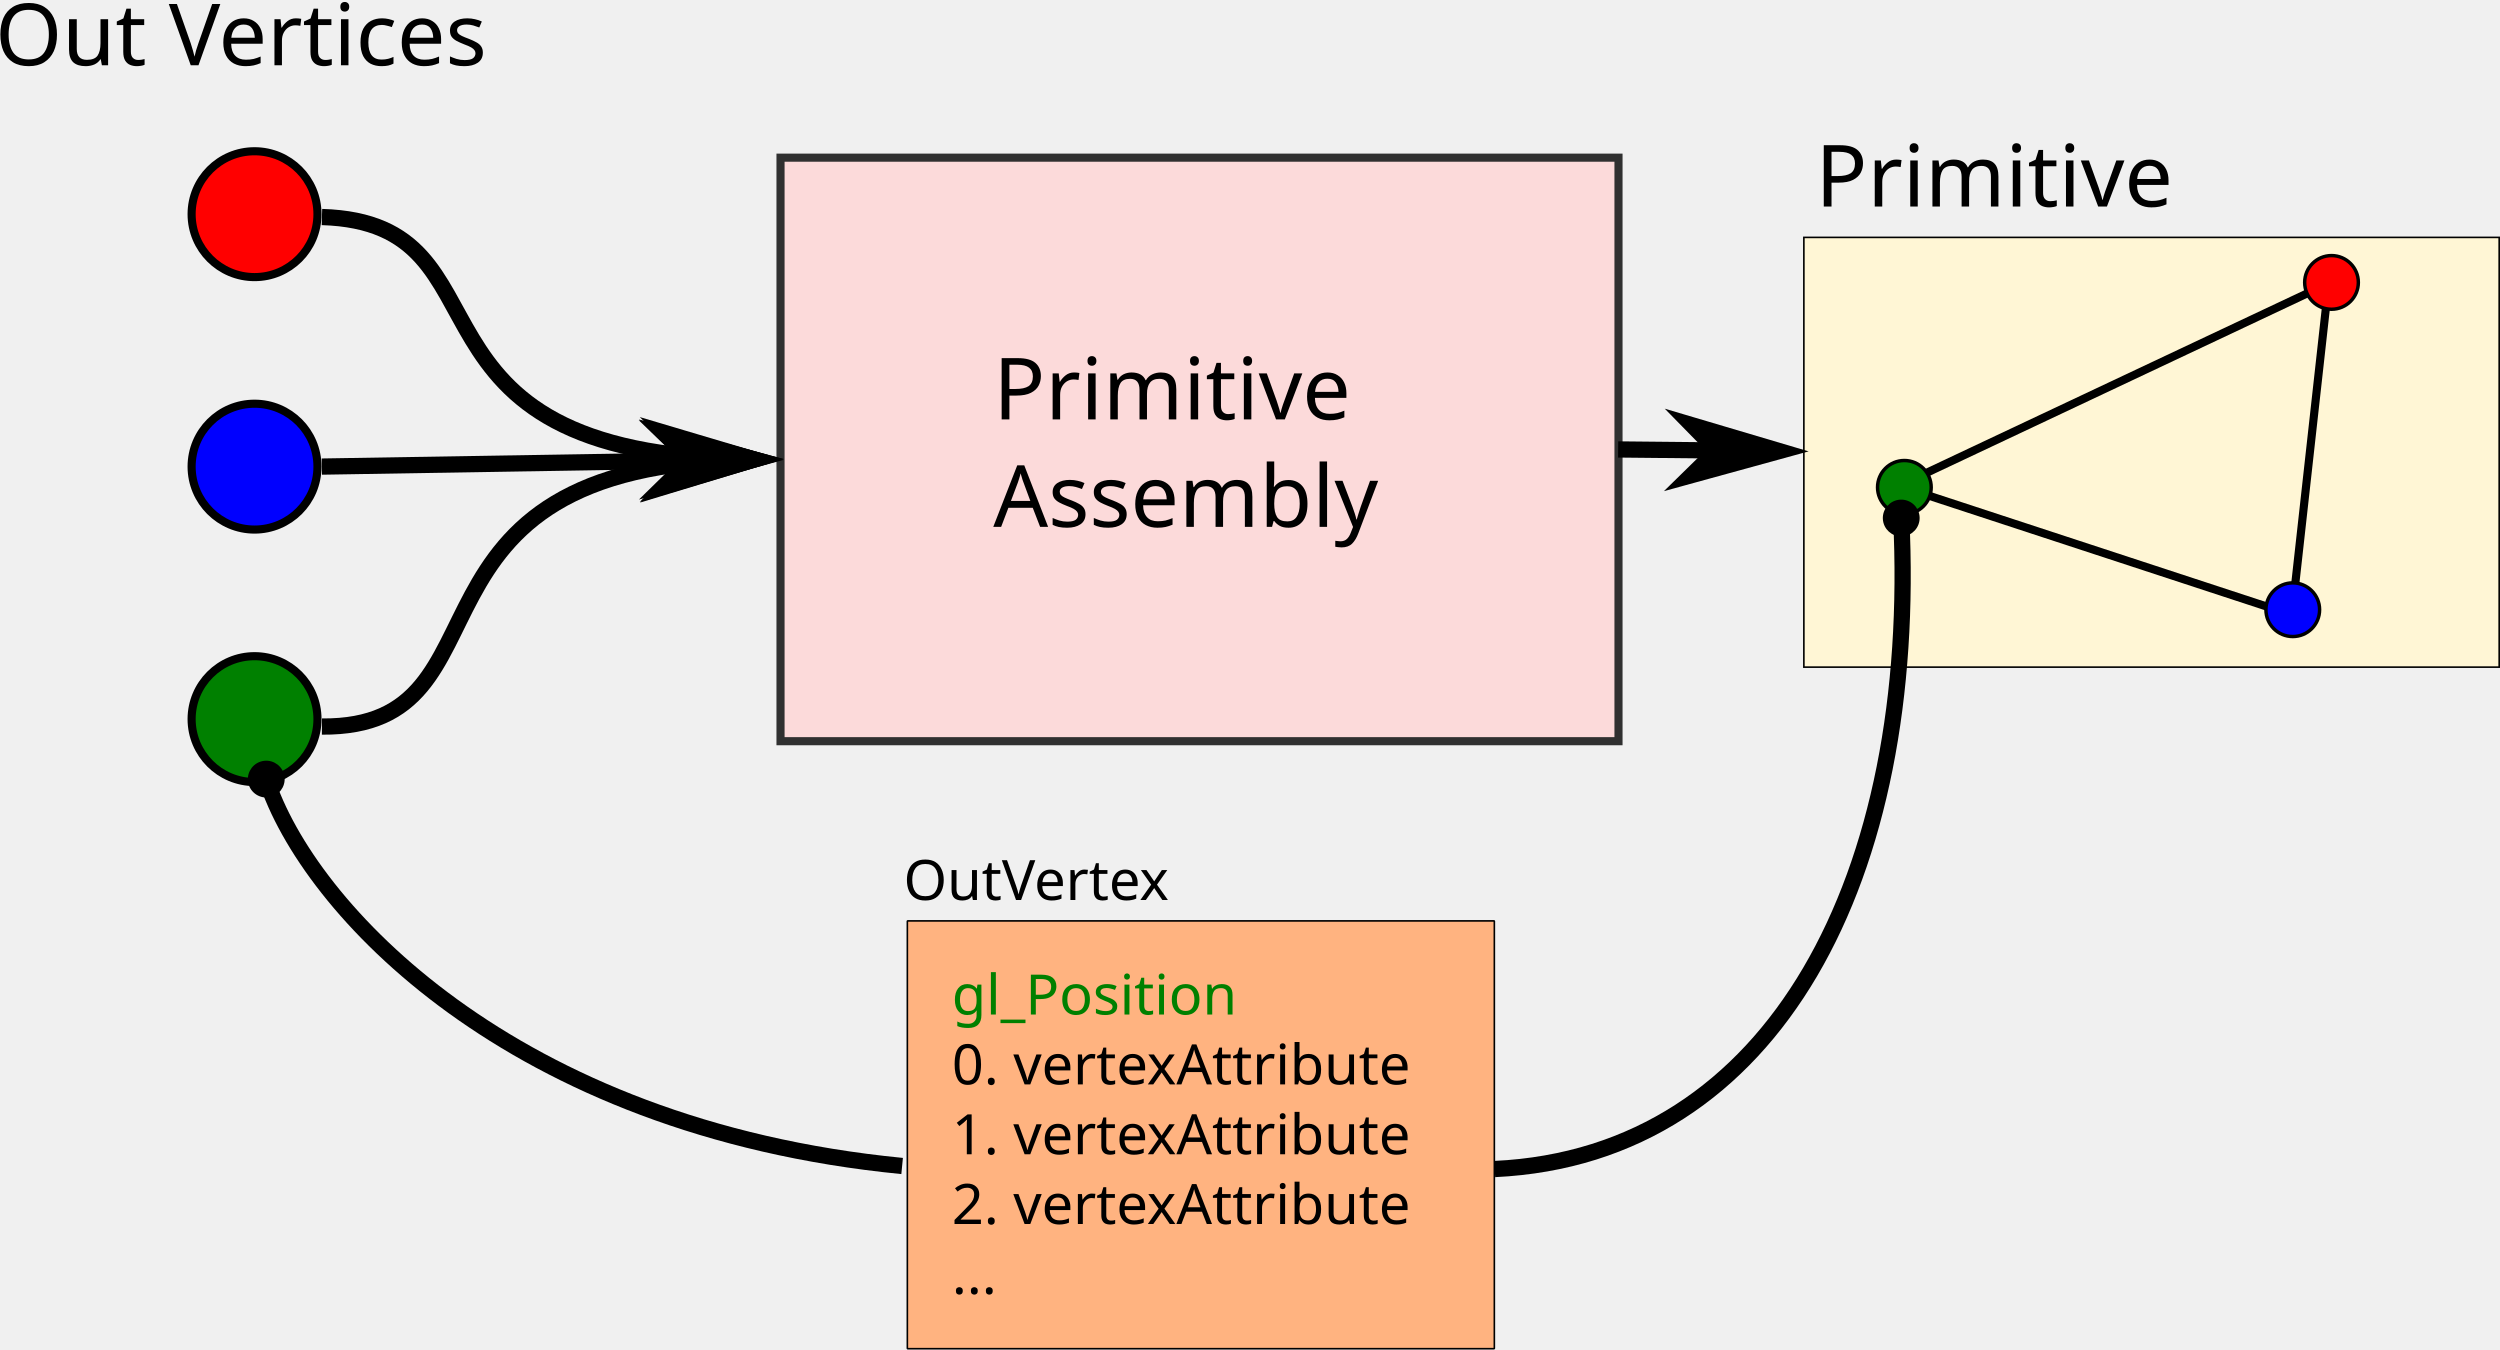
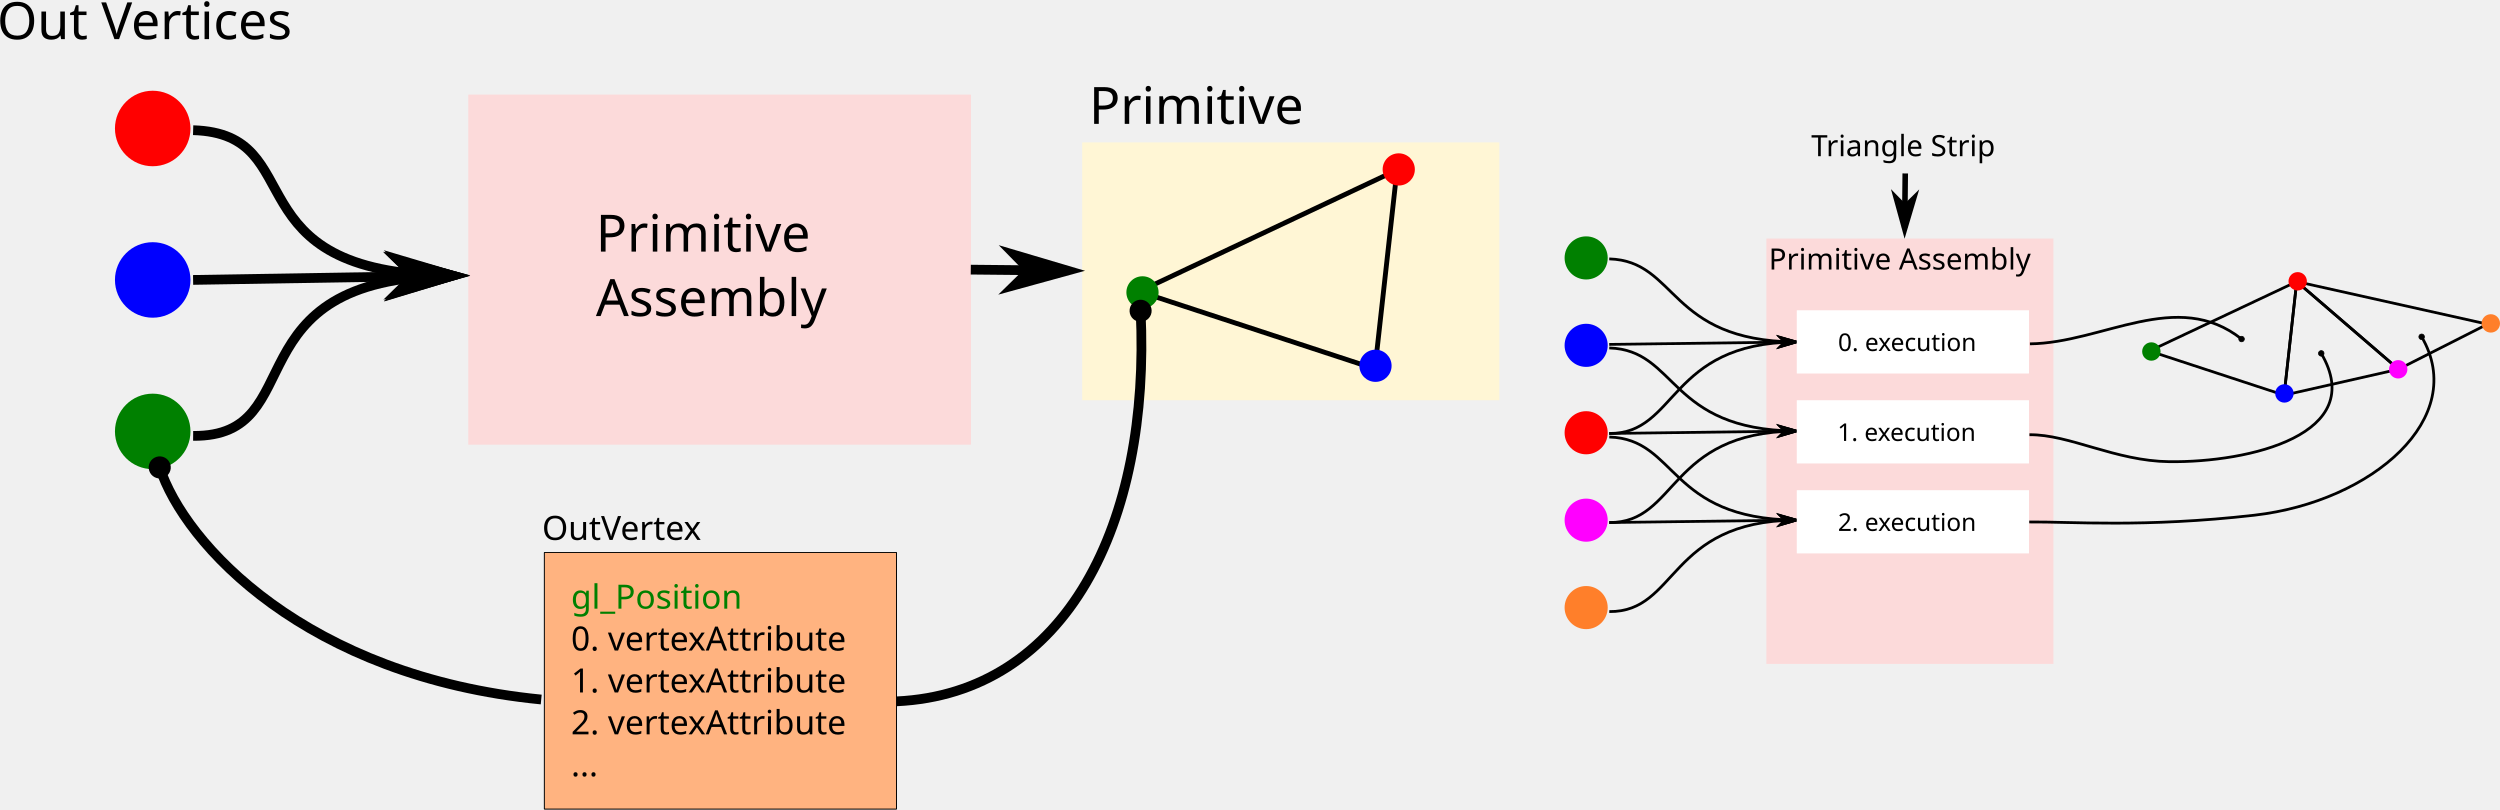
- <svg xmlns="http://www.w3.org/2000/svg" width="307.846mm" height="166.175mm" viewBox="0 0 307.846 166.175" version="1.1" id="svg21707">
+ <svg xmlns="http://www.w3.org/2000/svg" width="513.138mm" height="166.175mm" viewBox="0 0 513.138 166.175" version="1.1" id="svg21707">
  <defs id="defs21701">
+     <marker style="overflow:visible" id="Arrow2Sstart" refX="0" refY="0" orient="auto">
+       <path transform="matrix(0.3,0,0,0.3,-0.69,0)" d="M 8.719,4.034 -2.207,0.016 8.719,-4.002 c -1.745,2.372 -1.735,5.617 -6e-7,8.035 z" style="fill:context-stroke;fill-rule:evenodd;stroke:context-stroke;stroke-width:0.625;stroke-linejoin:round" id="path10531" />
+     </marker>
    <marker style="overflow:visible" id="marker1428" refX="0" refY="0" orient="auto">
      <path transform="matrix(-0.4,0,0,-0.4,-4,0)" style="fill:#000000;fill-opacity:1;fill-rule:evenodd;stroke:#000000;stroke-width:1pt;stroke-opacity:1" d="M 0,0 5,-5 -12.5,0 5,5 Z" id="path1426" />
    </marker>
    <marker style="overflow:visible" id="marker1428-4" refX="0" refY="0" orient="auto">
      <path transform="matrix(-0.4,0,0,-0.4,-4,0)" style="fill:#000000;fill-opacity:1;fill-rule:evenodd;stroke:#000000;stroke-width:1pt;stroke-opacity:1" d="M 0,0 5,-5 -12.5,0 5,5 Z" id="path1426-7" />
    </marker>
    <marker style="overflow:visible" id="marker1428-45" refX="0" refY="0" orient="auto">
      <path transform="matrix(-0.4,0,0,-0.4,-4,0)" style="fill:#000000;fill-opacity:1;fill-rule:evenodd;stroke:#000000;stroke-width:1pt;stroke-opacity:1" d="M 0,0 5,-5 -12.5,0 5,5 Z" id="path1426-0" />
    </marker>
    <marker orient="auto" refY="0" refX="0" id="DotS" style="overflow:visible">
      <path id="path4864" d="m -2.5,-1 c 0,2.76 -2.24,5 -5,5 -2.76,0 -5,-2.24 -5,-5 0,-2.76 2.24,-5 5,-5 2.76,0 5,2.24 5,5 z" style="fill:#000000;fill-opacity:1;fill-rule:evenodd;stroke:#000000;stroke-width:1pt;stroke-opacity:1" transform="matrix(0.2,0,0,0.2,1.48,0.2)" />
    </marker>
    <marker style="overflow:visible" id="marker1428-4-9" refX="0" refY="0" orient="auto">
      <path transform="matrix(-0.4,0,0,-0.4,-4,0)" style="fill:#000000;fill-opacity:1;fill-rule:evenodd;stroke:#000000;stroke-width:1pt;stroke-opacity:1" d="M 0,0 5,-5 -12.5,0 5,5 Z" id="path1426-7-2" />
    </marker>
    <marker style="overflow:visible" id="marker1428-4-9-8" refX="0" refY="0" orient="auto">
      <path transform="matrix(-0.4,0,0,-0.4,-4,0)" style="fill:#000000;fill-opacity:1;fill-rule:evenodd;stroke:#000000;stroke-width:1pt;stroke-opacity:1" d="M 0,0 5,-5 -12.5,0 5,5 Z" id="path1426-7-2-9" />
    </marker>
    <marker orient="auto" refY="0" refX="0" id="DotS-3" style="overflow:visible">
      <path id="path4864-6" d="m -2.5,-1 c 0,2.76 -2.24,5 -5,5 -2.76,0 -5,-2.24 -5,-5 0,-2.76 2.24,-5 5,-5 2.76,0 5,2.24 5,5 z" style="fill:#000000;fill-opacity:1;fill-rule:evenodd;stroke:#000000;stroke-width:1pt;stroke-opacity:1" transform="matrix(0.2,0,0,0.2,1.48,0.2)" />
    </marker>
    <marker style="overflow:visible" id="marker1428-4-9-8-2" refX="0" refY="0" orient="auto">
      <path transform="matrix(-0.4,0,0,-0.4,-4,0)" style="fill:#000000;fill-opacity:1;fill-rule:evenodd;stroke:#000000;stroke-width:1pt;stroke-opacity:1" d="M 0,0 5,-5 -12.5,0 5,5 Z" id="path1426-7-2-9-9" />
    </marker>
+     <marker style="overflow:visible" id="marker1428-4-3" refX="0" refY="0" orient="auto">
+       <path transform="matrix(-0.4,0,0,-0.4,-4,0)" style="fill:#000000;fill-opacity:1;fill-rule:evenodd;stroke:#000000;stroke-width:1pt;stroke-opacity:1" d="M 0,0 5,-5 -12.5,0 5,5 Z" id="path1426-7-6" />
+     </marker>
+     <marker orient="auto" refY="0" refX="0" id="DotS-7" style="overflow:visible">
+       <path id="path4864-5" d="m -2.5,-1 c 0,2.76 -2.24,5 -5,5 -2.76,0 -5,-2.24 -5,-5 0,-2.76 2.24,-5 5,-5 2.76,0 5,2.24 5,5 z" style="fill:#000000;fill-opacity:1;fill-rule:evenodd;stroke:#000000;stroke-width:1pt;stroke-opacity:1" transform="matrix(0.2,0,0,0.2,1.48,0.2)" />
+     </marker>
+     <marker style="overflow:visible" id="marker1428-4-9-3" refX="0" refY="0" orient="auto">
+       <path transform="matrix(-0.4,0,0,-0.4,-4,0)" style="fill:#000000;fill-opacity:1;fill-rule:evenodd;stroke:#000000;stroke-width:1pt;stroke-opacity:1" d="M 0,0 5,-5 -12.5,0 5,5 Z" id="path1426-7-2-5" />
+     </marker>
+     <marker style="overflow:visible" id="marker1428-4-9-8-6" refX="0" refY="0" orient="auto">
+       <path transform="matrix(-0.4,0,0,-0.4,-4,0)" style="fill:#000000;fill-opacity:1;fill-rule:evenodd;stroke:#000000;stroke-width:1pt;stroke-opacity:1" d="M 0,0 5,-5 -12.5,0 5,5 Z" id="path1426-7-2-9-2" />
+     </marker>
+     <marker orient="auto" refY="0" refX="0" id="DotS-3-9" style="overflow:visible">
+       <path id="path4864-6-1" d="m -2.5,-1 c 0,2.76 -2.24,5 -5,5 -2.76,0 -5,-2.24 -5,-5 0,-2.76 2.24,-5 5,-5 2.76,0 5,2.24 5,5 z" style="fill:#000000;fill-opacity:1;fill-rule:evenodd;stroke:#000000;stroke-width:1pt;stroke-opacity:1" transform="matrix(0.2,0,0,0.2,1.48,0.2)" />
+     </marker>
+     <marker style="overflow:visible" id="marker1428-4-9-8-2-2" refX="0" refY="0" orient="auto">
+       <path transform="matrix(-0.4,0,0,-0.4,-4,0)" style="fill:#000000;fill-opacity:1;fill-rule:evenodd;stroke:#000000;stroke-width:1pt;stroke-opacity:1" d="M 0,0 5,-5 -12.5,0 5,5 Z" id="path1426-7-2-9-9-7" />
+     </marker>
+     <marker style="overflow:visible" id="marker1428-4-9-8-2-2-2" refX="0" refY="0" orient="auto">
+       <path transform="matrix(-0.4,0,0,-0.4,-4,0)" style="fill:#000000;fill-opacity:1;fill-rule:evenodd;stroke:#000000;stroke-width:1pt;stroke-opacity:1" d="M 0,0 5,-5 -12.5,0 5,5 Z" id="path1426-7-2-9-9-7-0" />
+     </marker>
+     <marker style="overflow:visible" id="marker1428-4-9-3-0" refX="0" refY="0" orient="auto">
+       <path transform="matrix(-0.4,0,0,-0.4,-4,0)" style="fill:#000000;fill-opacity:1;fill-rule:evenodd;stroke:#000000;stroke-width:1pt;stroke-opacity:1" d="M 0,0 5,-5 -12.5,0 5,5 Z" id="path1426-7-2-5-7" />
+     </marker>
+     <marker style="overflow:visible" id="marker1428-4-9-8-6-8" refX="0" refY="0" orient="auto">
+       <path transform="matrix(-0.4,0,0,-0.4,-4,0)" style="fill:#000000;fill-opacity:1;fill-rule:evenodd;stroke:#000000;stroke-width:1pt;stroke-opacity:1" d="M 0,0 5,-5 -12.5,0 5,5 Z" id="path1426-7-2-9-2-6" />
+     </marker>
+     <marker style="overflow:visible" id="marker1428-4-3-8" refX="0" refY="0" orient="auto">
+       <path transform="matrix(-0.4,0,0,-0.4,-4,0)" style="fill:#000000;fill-opacity:1;fill-rule:evenodd;stroke:#000000;stroke-width:1pt;stroke-opacity:1" d="M 0,0 5,-5 -12.5,0 5,5 Z" id="path1426-7-6-8" />
+     </marker>
+     <marker style="overflow:visible" id="marker1428-4-9-3-4" refX="0" refY="0" orient="auto">
+       <path transform="matrix(-0.4,0,0,-0.4,-4,0)" style="fill:#000000;fill-opacity:1;fill-rule:evenodd;stroke:#000000;stroke-width:1pt;stroke-opacity:1" d="M 0,0 5,-5 -12.5,0 5,5 Z" id="path1426-7-2-5-9" />
+     </marker>
+     <marker style="overflow:visible" id="marker1428-4-9-8-6-2" refX="0" refY="0" orient="auto">
+       <path transform="matrix(-0.4,0,0,-0.4,-4,0)" style="fill:#000000;fill-opacity:1;fill-rule:evenodd;stroke:#000000;stroke-width:1pt;stroke-opacity:1" d="M 0,0 5,-5 -12.5,0 5,5 Z" id="path1426-7-2-9-2-0" />
+     </marker>
+     <marker style="overflow:visible" id="marker1428-4-3-6" refX="0" refY="0" orient="auto">
+       <path transform="matrix(-0.4,0,0,-0.4,-4,0)" style="fill:#000000;fill-opacity:1;fill-rule:evenodd;stroke:#000000;stroke-width:1pt;stroke-opacity:1" d="M 0,0 5,-5 -12.5,0 5,5 Z" id="path1426-7-6-89" />
+     </marker>
+     <marker orient="auto" refY="0" refX="0" id="DotS-4" style="overflow:visible">
+       <path id="path4864-9" d="m -2.5,-1 c 0,2.76 -2.24,5 -5,5 -2.76,0 -5,-2.24 -5,-5 0,-2.76 2.24,-5 5,-5 2.76,0 5,2.24 5,5 z" style="fill:#000000;fill-opacity:1;fill-rule:evenodd;stroke:#000000;stroke-width:1pt;stroke-opacity:1" transform="matrix(0.2,0,0,0.2,1.48,0.2)" />
+     </marker>
+     <marker orient="auto" refY="0" refX="0" id="DotS-4-0" style="overflow:visible">
+       <path id="path4864-9-4" d="m -2.5,-1 c 0,2.76 -2.24,5 -5,5 -2.76,0 -5,-2.24 -5,-5 0,-2.76 2.24,-5 5,-5 2.76,0 5,2.24 5,5 z" style="fill:#000000;fill-opacity:1;fill-rule:evenodd;stroke:#000000;stroke-width:1pt;stroke-opacity:1" transform="matrix(0.2,0,0,0.2,1.48,0.2)" />
+     </marker>
  </defs>
-   <g id="layer1" transform="translate(14.06969,-29.16822)">
-     <g id="g30492" transform="translate(-135.2384,-57.19568)">
-       <g id="g30450">
-         <rect style="opacity:0.797;fill:#ffd5d5;fill-opacity:1;stroke:#000000;stroke-width:1;stroke-miterlimit:4;stroke-dasharray:none;stroke-dashoffset:0" id="rect8423" width="103.188" height="71.855" x="217.28" y="105.779" />
+   <g id="layer1" transform="translate(14.06969,-29.16825)">
+     <g id="g26376">
+       <g id="g30450" transform="translate(-135.2384,-57.19568)" style="stroke:none">
+         <rect style="opacity:0.797;fill:#ffd5d5;fill-opacity:1;stroke:none;stroke-width:1;stroke-miterlimit:4;stroke-dasharray:none;stroke-dashoffset:0" id="rect8423" width="103.188" height="71.855" x="217.28" y="105.779" />
        <text xml:space="preserve" style="font-style:normal;font-weight:normal;font-size:10.583px;line-height:125%;font-family:sans-serif;letter-spacing:0px;word-spacing:0px;fill:#000000;fill-opacity:1;stroke:none;stroke-width:0.265px;stroke-linecap:butt;stroke-linejoin:miter;stroke-opacity:1" x="243.482" y="138.011" id="text8427">
-           <tspan id="tspan8425" x="243.482" y="138.011" style="stroke-width:0.265px">Primitive</tspan>
-           <tspan x="243.482" y="151.241" style="stroke-width:0.265px" id="tspan30444">Assembly</tspan>
+           <tspan id="tspan8425" x="243.482" y="138.011" style="stroke:none;stroke-width:0.265px">Primitive</tspan>
+           <tspan x="243.482" y="151.24" style="stroke:none;stroke-width:0.265px" id="tspan30444">Assembly</tspan>
        </text>
      </g>
-       <g transform="translate(-6.536302,-55.35682)" id="g23307">
+       <g transform="translate(-141.7747,-112.5525)" id="g23307">
        <text xml:space="preserve" style="font-style:normal;font-weight:normal;font-size:6.879px;line-height:125%;font-family:sans-serif;letter-spacing:0px;word-spacing:0px;fill:#000000;fill-opacity:1;stroke:none;stroke-width:0.172px;stroke-linecap:butt;stroke-linejoin:miter;stroke-opacity:1" x="238.962" y="252.55" id="text878">
          <tspan id="tspan876" x="238.962" y="252.55" style="stroke-width:0.172px">OutVertex</tspan>
        </text>
        <rect style="opacity:1;fill:#ffb380;stroke:#000000;stroke-width:0.2;stroke-miterlimit:4;stroke-dasharray:none;stroke-dashoffset:0" id="rect815-6" width="72.281" height="52.677" x="239.435" y="255.119" ry="0.025" />
        <text xml:space="preserve" style="font-style:normal;font-weight:normal;font-size:6.879px;line-height:125%;font-family:sans-serif;letter-spacing:0px;word-spacing:0px;fill:#000000;fill-opacity:1;stroke:none;stroke-width:0.172px;stroke-linecap:butt;stroke-linejoin:miter;stroke-opacity:1" x="244.913" y="266.652" id="text823-6-9">
          <tspan x="244.913" y="266.652" style="fill:#008000;stroke-width:0.172px" id="tspan982-1">gl_Position</tspan>
          <tspan x="244.913" y="275.251" style="stroke-width:0.172px" id="tspan1073">0. vertexAttribute</tspan>
          <tspan x="244.913" y="283.849" style="stroke-width:0.172px" id="tspan990-2">1. vertexAttribute</tspan>
          <tspan x="244.913" y="292.447" style="stroke-width:0.172px" id="tspan992-0">2. vertexAttribute</tspan>
          <tspan x="244.913" y="301.045" style="stroke-width:0.172px" id="tspan986-9">...</tspan>
        </text>
      </g>
-       <path id="path11217-8" d="m 160.812,113.087 c 24.632,0.74 7.057,29.369 52.917,29.86" style="fill:none;fill-rule:evenodd;stroke:#000000;stroke-width:2;stroke-linecap:butt;stroke-linejoin:miter;stroke-miterlimit:4;stroke-dasharray:none;stroke-opacity:1;marker-end:url(#marker1428-4)" />
-       <circle r="7.749" cy="112.737" cx="152.513" id="path22979" style="opacity:1;fill:#ff0000;fill-opacity:1;stroke:#000000;stroke-width:1;stroke-miterlimit:4;stroke-dasharray:none;stroke-dashoffset:0" />
-       <circle r="7.749" cy="174.914" cx="152.513" id="path22979-0" style="opacity:1;fill:#008000;fill-opacity:1;stroke:#000000;stroke-width:1;stroke-miterlimit:4;stroke-dasharray:none;stroke-dashoffset:0" />
-       <path id="path11217-3-0" d="m 232.255,229.943 c -48.182,-4.713 -73.226,-31.863 -78.312,-47.679" style="fill:none;fill-rule:evenodd;stroke:#000000;stroke-width:2;stroke-linecap:butt;stroke-linejoin:miter;stroke-miterlimit:4;stroke-dasharray:none;stroke-opacity:1;marker-end:url(#DotS)" />
-       <circle r="7.749" cy="143.825" cx="152.513" id="path22979-2" style="opacity:1;fill:#0000ff;fill-opacity:1;stroke:#000000;stroke-width:1;stroke-miterlimit:4;stroke-dasharray:none;stroke-dashoffset:0" />
-       <g transform="translate(-11.71726,-134.1815)" id="g23314">
-         <rect style="opacity:1;fill:#fff6d5;fill-opacity:1;stroke:#000000;stroke-width:0.2;stroke-miterlimit:4;stroke-dasharray:none;stroke-dashoffset:0" id="rect22968" width="85.621" height="52.917" x="355.011" y="249.778" />
-         <path style="fill:none;fill-rule:evenodd;stroke:#000000;stroke-width:1;stroke-linecap:butt;stroke-linejoin:miter;stroke-miterlimit:4;stroke-dasharray:none;stroke-opacity:1" d="m 419.632,255.427 -52.917,24.946 48.381,15.875 z" id="path22937" />
-         <circle style="opacity:1;fill:#ff0000;fill-opacity:1;stroke:#000000;stroke-width:0.426;stroke-miterlimit:4;stroke-dasharray:none;stroke-dashoffset:0" id="path22979-3" cx="419.984" cy="255.322" r="3.305" />
-         <circle style="opacity:1;fill:#008000;fill-opacity:1;stroke:#000000;stroke-width:0.426;stroke-miterlimit:4;stroke-dasharray:none;stroke-dashoffset:0" id="path22979-0-7" cx="367.387" cy="280.556" r="3.305" />
-         <circle style="opacity:1;fill:#0000ff;fill-opacity:1;stroke:#000000;stroke-width:0.426;stroke-miterlimit:4;stroke-dasharray:none;stroke-dashoffset:0" id="path22979-2-5" cx="415.213" cy="295.624" r="3.305" />
-       </g>
-       <text id="text23318" y="111.792" x="344.714" style="font-style:normal;font-weight:normal;font-size:10.583px;line-height:125%;font-family:sans-serif;letter-spacing:0px;word-spacing:0px;fill:#000000;fill-opacity:1;stroke:none;stroke-width:0.265px;stroke-linecap:butt;stroke-linejoin:miter;stroke-opacity:1" xml:space="preserve">
-         <tspan style="stroke-width:0.265px" y="111.792" x="344.714" id="tspan23316">Primitive</tspan>
+       <path id="path11217-8" d="m 25.573,55.891 c 24.632,0.74 7.057,29.369 52.917,29.86" style="fill:none;fill-rule:evenodd;stroke:#000000;stroke-width:2;stroke-linecap:butt;stroke-linejoin:miter;stroke-miterlimit:4;stroke-dasharray:none;stroke-opacity:1;marker-end:url(#marker1428-4)" />
+       <circle r="7.749" cy="55.541" cx="17.275" id="path22979" style="fill:#ff0000;fill-opacity:1;stroke:none;stroke-width:1;stroke-miterlimit:4;stroke-dasharray:none;stroke-dashoffset:0" />
+       <circle r="7.749" cy="117.718" cx="17.275" id="path22979-0" style="fill:#008000;fill-opacity:1;stroke:none;stroke-width:1;stroke-miterlimit:4;stroke-dasharray:none;stroke-dashoffset:0" />
+       <path id="path11217-3-0" d="M 97.017,172.747 C 48.834,168.035 23.791,140.884 18.705,125.069" style="fill:none;fill-rule:evenodd;stroke:#000000;stroke-width:2;stroke-linecap:butt;stroke-linejoin:miter;stroke-miterlimit:4;stroke-dasharray:none;stroke-opacity:1;marker-end:url(#DotS)" />
+       <circle r="7.749" cy="86.629" cx="17.275" id="path22979-2" style="fill:#0000ff;fill-opacity:1;stroke:none;stroke-width:1;stroke-miterlimit:4;stroke-dasharray:none;stroke-dashoffset:0" />
+       <rect style="fill:#fff6d5;fill-opacity:1;stroke:none;stroke-width:0.2;stroke-miterlimit:4;stroke-dasharray:none;stroke-dashoffset:0" id="rect22968" width="85.621" height="52.917" x="208.056" y="58.4" />
+       <path style="fill:none;fill-rule:evenodd;stroke:#000000;stroke-width:1;stroke-linecap:butt;stroke-linejoin:miter;stroke-miterlimit:4;stroke-dasharray:none;stroke-opacity:1" d="m 272.676,64.05 -52.917,24.946 48.381,15.875 z" id="path22937" />
+       <circle style="fill:#ff0000;fill-opacity:1;stroke:none;stroke-width:0.426;stroke-miterlimit:4;stroke-dasharray:none;stroke-dashoffset:0" id="path22979-3" cx="273.029" cy="63.945" r="3.305" />
+       <circle style="fill:#008000;fill-opacity:1;stroke:none;stroke-width:0.426;stroke-miterlimit:4;stroke-dasharray:none;stroke-dashoffset:0" id="path22979-0-7" cx="220.431" cy="89.178" r="3.305" />
+       <circle style="fill:#0000ff;fill-opacity:1;stroke:none;stroke-width:0.426;stroke-miterlimit:4;stroke-dasharray:none;stroke-dashoffset:0" id="path22979-2-5" cx="268.257" cy="104.247" r="3.305" />
+       <text id="text23318" y="54.596" x="209.476" style="font-style:normal;font-weight:normal;font-size:10.583px;line-height:125%;font-family:sans-serif;letter-spacing:0px;word-spacing:0px;fill:#000000;fill-opacity:1;stroke:none;stroke-width:0.265px;stroke-linecap:butt;stroke-linejoin:miter;stroke-opacity:1" xml:space="preserve">
+         <tspan style="stroke-width:0.265px" y="54.596" x="209.476" id="tspan23316">Primitive</tspan>
      </text>
-       <text id="text23322" y="94.405" x="120.574" style="font-style:normal;font-weight:normal;font-size:10.583px;line-height:125%;font-family:sans-serif;letter-spacing:0px;word-spacing:0px;fill:#000000;fill-opacity:1;stroke:none;stroke-width:0.265px;stroke-linecap:butt;stroke-linejoin:miter;stroke-opacity:1" xml:space="preserve">
-         <tspan style="stroke-width:0.265px" y="94.405" x="120.574" id="tspan23320">Out Vertices</tspan>
+       <text id="text23322" y="37.209" x="-14.664" style="font-style:normal;font-weight:normal;font-size:10.583px;line-height:125%;font-family:sans-serif;letter-spacing:0px;word-spacing:0px;fill:#000000;fill-opacity:1;stroke:none;stroke-width:0.265px;stroke-linecap:butt;stroke-linejoin:miter;stroke-opacity:1" xml:space="preserve">
+         <tspan style="stroke-width:0.265px" y="37.209" x="-14.664" id="tspan23320">Out Vertices</tspan>
      </text>
-       <path id="path11217-8-2" d="m 160.812,175.831 c 24.632,0.205 7.057,-32.392 52.917,-32.884" style="fill:none;fill-rule:evenodd;stroke:#000000;stroke-width:2;stroke-linecap:butt;stroke-linejoin:miter;stroke-miterlimit:4;stroke-dasharray:none;stroke-opacity:1;marker-end:url(#marker1428-4-9)" />
-       <path id="path11217-8-2-7" d="m 160.802,143.819 52.926,-0.872" style="fill:none;fill-rule:evenodd;stroke:#000000;stroke-width:2;stroke-linecap:butt;stroke-linejoin:miter;stroke-miterlimit:4;stroke-dasharray:none;stroke-opacity:1;marker-end:url(#marker1428-4-9-8)" />
-       <path id="path11217-3-0-1" d="m 305.232,230.317 c 34.671,-1.639 52.195,-36.325 50.049,-80.204" style="fill:none;fill-rule:evenodd;stroke:#000000;stroke-width:2;stroke-linecap:butt;stroke-linejoin:miter;stroke-miterlimit:4;stroke-dasharray:none;stroke-opacity:1;marker-end:url(#DotS-3)" />
-       <path id="path11217-8-2-7-3" d="m 320.425,141.708 19.518,0.197" style="fill:none;fill-rule:evenodd;stroke:#000000;stroke-width:2;stroke-linecap:butt;stroke-linejoin:miter;stroke-miterlimit:4;stroke-dasharray:none;stroke-opacity:1;marker-end:url(#marker1428-4-9-8-2)" />
+       <path id="path11217-8-2" d="m 25.573,118.636 c 24.632,0.205 7.057,-32.392 52.917,-32.884" style="fill:none;fill-rule:evenodd;stroke:#000000;stroke-width:2;stroke-linecap:butt;stroke-linejoin:miter;stroke-miterlimit:4;stroke-dasharray:none;stroke-opacity:1;marker-end:url(#marker1428-4-9)" />
+       <path id="path11217-8-2-7" d="m 25.564,86.624 52.926,-0.872" style="fill:none;fill-rule:evenodd;stroke:#000000;stroke-width:2;stroke-linecap:butt;stroke-linejoin:miter;stroke-miterlimit:4;stroke-dasharray:none;stroke-opacity:1;marker-end:url(#marker1428-4-9-8)" />
+       <path id="path11217-3-0-1" d="m 169.994,173.121 c 34.671,-1.639 52.195,-36.325 50.049,-80.204" style="fill:none;fill-rule:evenodd;stroke:#000000;stroke-width:2;stroke-linecap:butt;stroke-linejoin:miter;stroke-miterlimit:4;stroke-dasharray:none;stroke-opacity:1;marker-end:url(#DotS-3)" />
+       <path id="path11217-8-2-7-3" d="m 185.187,84.512 19.518,0.197" style="fill:none;fill-rule:evenodd;stroke:#000000;stroke-width:2;stroke-linecap:butt;stroke-linejoin:miter;stroke-miterlimit:4;stroke-dasharray:none;stroke-opacity:1;marker-end:url(#marker1428-4-9-8-2)" />
+     </g>
+     <g id="g26341" transform="matrix(0.5710501,0,0,0.5710501,108.981,50.76532)">
+       <rect style="opacity:0.797;fill:#ffd5d5;fill-opacity:1;stroke:none;stroke-width:1;stroke-miterlimit:4;stroke-dasharray:none;stroke-dashoffset:0" id="rect8423-3" width="103.188" height="152.904" x="419.403" y="47.929" />
+       <text xml:space="preserve" style="font-style:normal;font-weight:normal;font-size:10.583px;line-height:125%;font-family:sans-serif;letter-spacing:0px;word-spacing:0px;fill:#000000;fill-opacity:1;stroke:none;stroke-width:0.265px;stroke-linecap:butt;stroke-linejoin:miter;stroke-opacity:1" x="420.269" y="59.062" id="text8427-6">
+         <tspan x="420.269" y="59.062" style="stroke-width:0.265px" id="tspan30444-6">Primitive Assembly</tspan>
+       </text>
+       <path id="path11217-8-7" d="m 362.935,55.237 c 24.632,0.74 21.047,29.369 66.907,29.86" style="fill:none;fill-rule:evenodd;stroke:#000000;stroke-width:1;stroke-linecap:butt;stroke-linejoin:miter;stroke-miterlimit:4;stroke-dasharray:none;stroke-opacity:1;marker-end:url(#marker1428-4-3)" />
+       <circle r="7.749" cy="54.887" cx="354.637" id="path22979-5" style="fill:#008000;fill-opacity:1;stroke:none;stroke-width:1;stroke-miterlimit:4;stroke-dasharray:none;stroke-dashoffset:0" />
+       <circle r="7.749" cy="117.727" cx="354.637" id="path22979-0-9" style="fill:#ff0000;fill-opacity:1;stroke:none;stroke-width:1;stroke-miterlimit:4;stroke-dasharray:none;stroke-dashoffset:0" />
+       <circle r="7.749" cy="149.147" cx="354.637" id="path22979-0-9-1" style="fill:#ff00ff;fill-opacity:1;stroke:none;stroke-width:1;stroke-miterlimit:4;stroke-dasharray:none;stroke-dashoffset:0" />
+       <circle r="7.749" cy="180.567" cx="354.637" id="path22979-0-9-0" style="fill:#ff7f2a;fill-opacity:1;stroke:none;stroke-width:1;stroke-miterlimit:4;stroke-dasharray:none;stroke-dashoffset:0" />
+       <circle r="7.749" cy="86.307" cx="354.637" id="path22979-2-2" style="fill:#0000ff;fill-opacity:1;stroke:none;stroke-width:1;stroke-miterlimit:4;stroke-dasharray:none;stroke-dashoffset:0" />
+       <path style="fill:none;fill-rule:evenodd;stroke:#000000;stroke-width:1;stroke-linecap:butt;stroke-linejoin:miter;stroke-miterlimit:4;stroke-dasharray:none;stroke-opacity:1" d="m 610.038,63.395 -52.917,24.946 48.381,15.875 z" id="path22937-7" />
+       <path style="fill:none;fill-rule:evenodd;stroke:#000000;stroke-width:1;stroke-linecap:butt;stroke-linejoin:miter;stroke-miterlimit:4;stroke-dasharray:none;stroke-opacity:1" d="m 610.038,63.395 -4.536,40.821 41.116,-9.318 z" id="path22937-7-4" />
+       <path style="fill:none;fill-rule:evenodd;stroke:#000000;stroke-width:1;stroke-linecap:butt;stroke-linejoin:miter;stroke-miterlimit:4;stroke-dasharray:none;stroke-opacity:1" d="m 610.038,63.395 36.58,31.503 31.986,-16.199 z" id="path22937-7-4-3" />
+       <circle style="fill:#ff0000;fill-opacity:1;stroke:none;stroke-width:0.426;stroke-miterlimit:4;stroke-dasharray:none;stroke-dashoffset:0" id="path22979-3-3" cx="610.39" cy="63.291" r="3.305" />
+       <circle style="fill:#008000;fill-opacity:1;stroke:none;stroke-width:0.426;stroke-miterlimit:4;stroke-dasharray:none;stroke-dashoffset:0" id="path22979-0-7-6" cx="557.793" cy="88.524" r="3.305" />
+       <circle style="fill:#0000ff;fill-opacity:1;stroke:none;stroke-width:0.426;stroke-miterlimit:4;stroke-dasharray:none;stroke-dashoffset:0" id="path22979-2-5-1" cx="605.619" cy="103.593" r="3.305" />
+       <circle style="fill:#ff00ff;fill-opacity:1;stroke:none;stroke-width:0.426;stroke-miterlimit:4;stroke-dasharray:none;stroke-dashoffset:0" id="path22979-2-5-1-5" cx="646.518" cy="94.917" r="3.305" />
+       <circle style="fill:#ff7f2a;fill-opacity:1;stroke:none;stroke-width:0.426;stroke-miterlimit:4;stroke-dasharray:none;stroke-dashoffset:0" id="path22979-2-5-1-5-6" cx="679.801" cy="78.424" r="3.305" />
+       <text id="text23318-2-6" y="18.326" x="435.543" style="font-style:normal;font-weight:normal;font-size:10.583px;line-height:125%;font-family:sans-serif;letter-spacing:0px;word-spacing:0px;fill:#000000;fill-opacity:1;stroke:none;stroke-width:0.265px;stroke-linecap:butt;stroke-linejoin:miter;stroke-opacity:1" xml:space="preserve">
+         <tspan style="stroke-width:0.265px" y="18.326" x="435.543" id="tspan23316-9-3">Triangle Strip</tspan>
+       </text>
+       <path id="path11217-8-2-9" d="m 362.935,117.981 c 24.632,0.205 21.047,-32.392 66.907,-32.884" style="fill:none;fill-rule:evenodd;stroke:#000000;stroke-width:1;stroke-linecap:butt;stroke-linejoin:miter;stroke-miterlimit:4;stroke-dasharray:none;stroke-opacity:1;marker-end:url(#marker1428-4-9-3)" />
+       <path id="path11217-8-2-7-4" d="m 362.926,85.969 66.916,-0.872" style="fill:none;fill-rule:evenodd;stroke:#000000;stroke-width:1;stroke-linecap:butt;stroke-linejoin:miter;stroke-miterlimit:4;stroke-dasharray:none;stroke-opacity:1;marker-end:url(#marker1428-4-9-8-6)" />
+       <path id="path11217-8-7-4" d="m 362.945,87.249 c 24.632,0.74 21.047,29.369 66.907,29.86" style="fill:none;fill-rule:evenodd;stroke:#000000;stroke-width:1;stroke-linecap:butt;stroke-linejoin:miter;stroke-miterlimit:4;stroke-dasharray:none;stroke-opacity:1;marker-end:url(#marker1428-4-3-8)" />
+       <path id="path11217-8-2-9-3" d="m 362.945,149.993 c 24.632,0.205 21.047,-32.392 66.907,-32.884" style="fill:none;fill-rule:evenodd;stroke:#000000;stroke-width:1;stroke-linecap:butt;stroke-linejoin:miter;stroke-miterlimit:4;stroke-dasharray:none;stroke-opacity:1;marker-end:url(#marker1428-4-9-3-0)" />
+       <path id="path11217-8-2-7-4-1" d="m 362.935,117.981 66.916,-0.872" style="fill:none;fill-rule:evenodd;stroke:#000000;stroke-width:1;stroke-linecap:butt;stroke-linejoin:miter;stroke-miterlimit:4;stroke-dasharray:none;stroke-opacity:1;marker-end:url(#marker1428-4-9-8-6-8)" />
+       <path id="path11217-8-7-2" d="m 362.955,119.261 c 24.632,0.74 21.047,29.369 66.907,29.86" style="fill:none;fill-rule:evenodd;stroke:#000000;stroke-width:1;stroke-linecap:butt;stroke-linejoin:miter;stroke-miterlimit:4;stroke-dasharray:none;stroke-opacity:1;marker-end:url(#marker1428-4-3-6)" />
+       <path id="path11217-8-2-9-6" d="m 362.955,182.005 c 24.632,0.205 21.047,-32.392 66.907,-32.884" style="fill:none;fill-rule:evenodd;stroke:#000000;stroke-width:1;stroke-linecap:butt;stroke-linejoin:miter;stroke-miterlimit:4;stroke-dasharray:none;stroke-opacity:1;marker-end:url(#marker1428-4-9-3-4)" />
+       <path id="path11217-8-2-7-4-6" d="m 362.945,149.993 66.916,-0.872" style="fill:none;fill-rule:evenodd;stroke:#000000;stroke-width:1;stroke-linecap:butt;stroke-linejoin:miter;stroke-miterlimit:4;stroke-dasharray:none;stroke-opacity:1;marker-end:url(#marker1428-4-9-8-6-2)" />
+       <path id="path11217-8-2-7-3-8" d="m 514.148,85.77 c 26.185,-0.289 52.868,-20.109 76.084,-1.715" style="fill:none;fill-rule:evenodd;stroke:#000000;stroke-width:1;stroke-linecap:butt;stroke-linejoin:miter;stroke-miterlimit:4;stroke-dasharray:none;stroke-opacity:1;marker-end:url(#DotS)" />
+       <path id="path11217-8-2-7-3-8-5" d="m 513.976,118.438 c 14.376,-0.159 30.819,9.45 50.235,9.686 28.837,0.35 71.684,-9.791 54.635,-38.943" style="fill:none;fill-rule:evenodd;stroke:#000000;stroke-width:1;stroke-linecap:butt;stroke-linejoin:miter;stroke-miterlimit:4;stroke-dasharray:none;stroke-opacity:1;marker-end:url(#DotS-4)" />
+       <path id="path11217-8-2-7-3-8-5-8" d="m 513.903,149.794 c 14.376,-0.159 41.392,2.099 80.964,-2.439 42.36,-4.857 77.113,-34.983 60.063,-64.136" style="fill:none;fill-rule:evenodd;stroke:#000000;stroke-width:1;stroke-linecap:butt;stroke-linejoin:miter;stroke-miterlimit:4;stroke-dasharray:none;stroke-opacity:1;marker-end:url(#DotS-4-0)" />
+       <path id="path11217-8-2-7-3-8-6" d="m 469.328,24.523 -0.197,19.518" style="fill:none;fill-rule:evenodd;stroke:#000000;stroke-width:2;stroke-linecap:butt;stroke-linejoin:miter;stroke-miterlimit:4;stroke-dasharray:none;stroke-opacity:1;marker-end:url(#marker1428-4-9-8-2-2-2)" />
+       <rect style="opacity:1;fill:#ffffff;fill-opacity:1;stroke:none;stroke-width:0.347;stroke-miterlimit:4;stroke-dasharray:none;stroke-dashoffset:0" id="rect8423-3-5" width="83.459" height="22.726" x="430.35" y="73.703" />
+       <text xml:space="preserve" style="font-size:8.79px;line-height:1;font-family:sans-serif;letter-spacing:0px;word-spacing:0px;stroke-width:0.44" x="445.154" y="88.343" id="text15041">
+         <tspan id="tspan15039" style="stroke-width:0.44" x="445.154" y="88.343">0. execution</tspan>
+       </text>
+       <rect style="opacity:1;fill:#ffffff;fill-opacity:1;stroke:none;stroke-width:0.347;stroke-miterlimit:4;stroke-dasharray:none;stroke-dashoffset:0" id="rect8423-3-5-2" width="83.459" height="22.726" x="430.35" y="106.035" />
+       <text xml:space="preserve" style="font-size:8.79px;line-height:1;font-family:sans-serif;letter-spacing:0px;word-spacing:0px;stroke-width:0.44" x="444.961" y="120.675" id="text15041-5">
+         <tspan id="tspan15039-4" style="stroke-width:0.44" x="444.961" y="120.675">1. execution</tspan>
+       </text>
+       <rect style="opacity:1;fill:#ffffff;fill-opacity:1;stroke:none;stroke-width:0.347;stroke-miterlimit:4;stroke-dasharray:none;stroke-dashoffset:0" id="rect8423-3-5-7" width="83.459" height="22.726" x="430.35" y="138.367" />
+       <text xml:space="preserve" style="font-size:8.79px;line-height:1;font-family:sans-serif;letter-spacing:0px;word-spacing:0px;stroke-width:0.44" x="445.122" y="153.007" id="text15041-4">
+         <tspan id="tspan15039-43" style="stroke-width:0.44" x="445.122" y="153.007">2. execution</tspan>
+       </text>
    </g>
  </g>
</svg>
